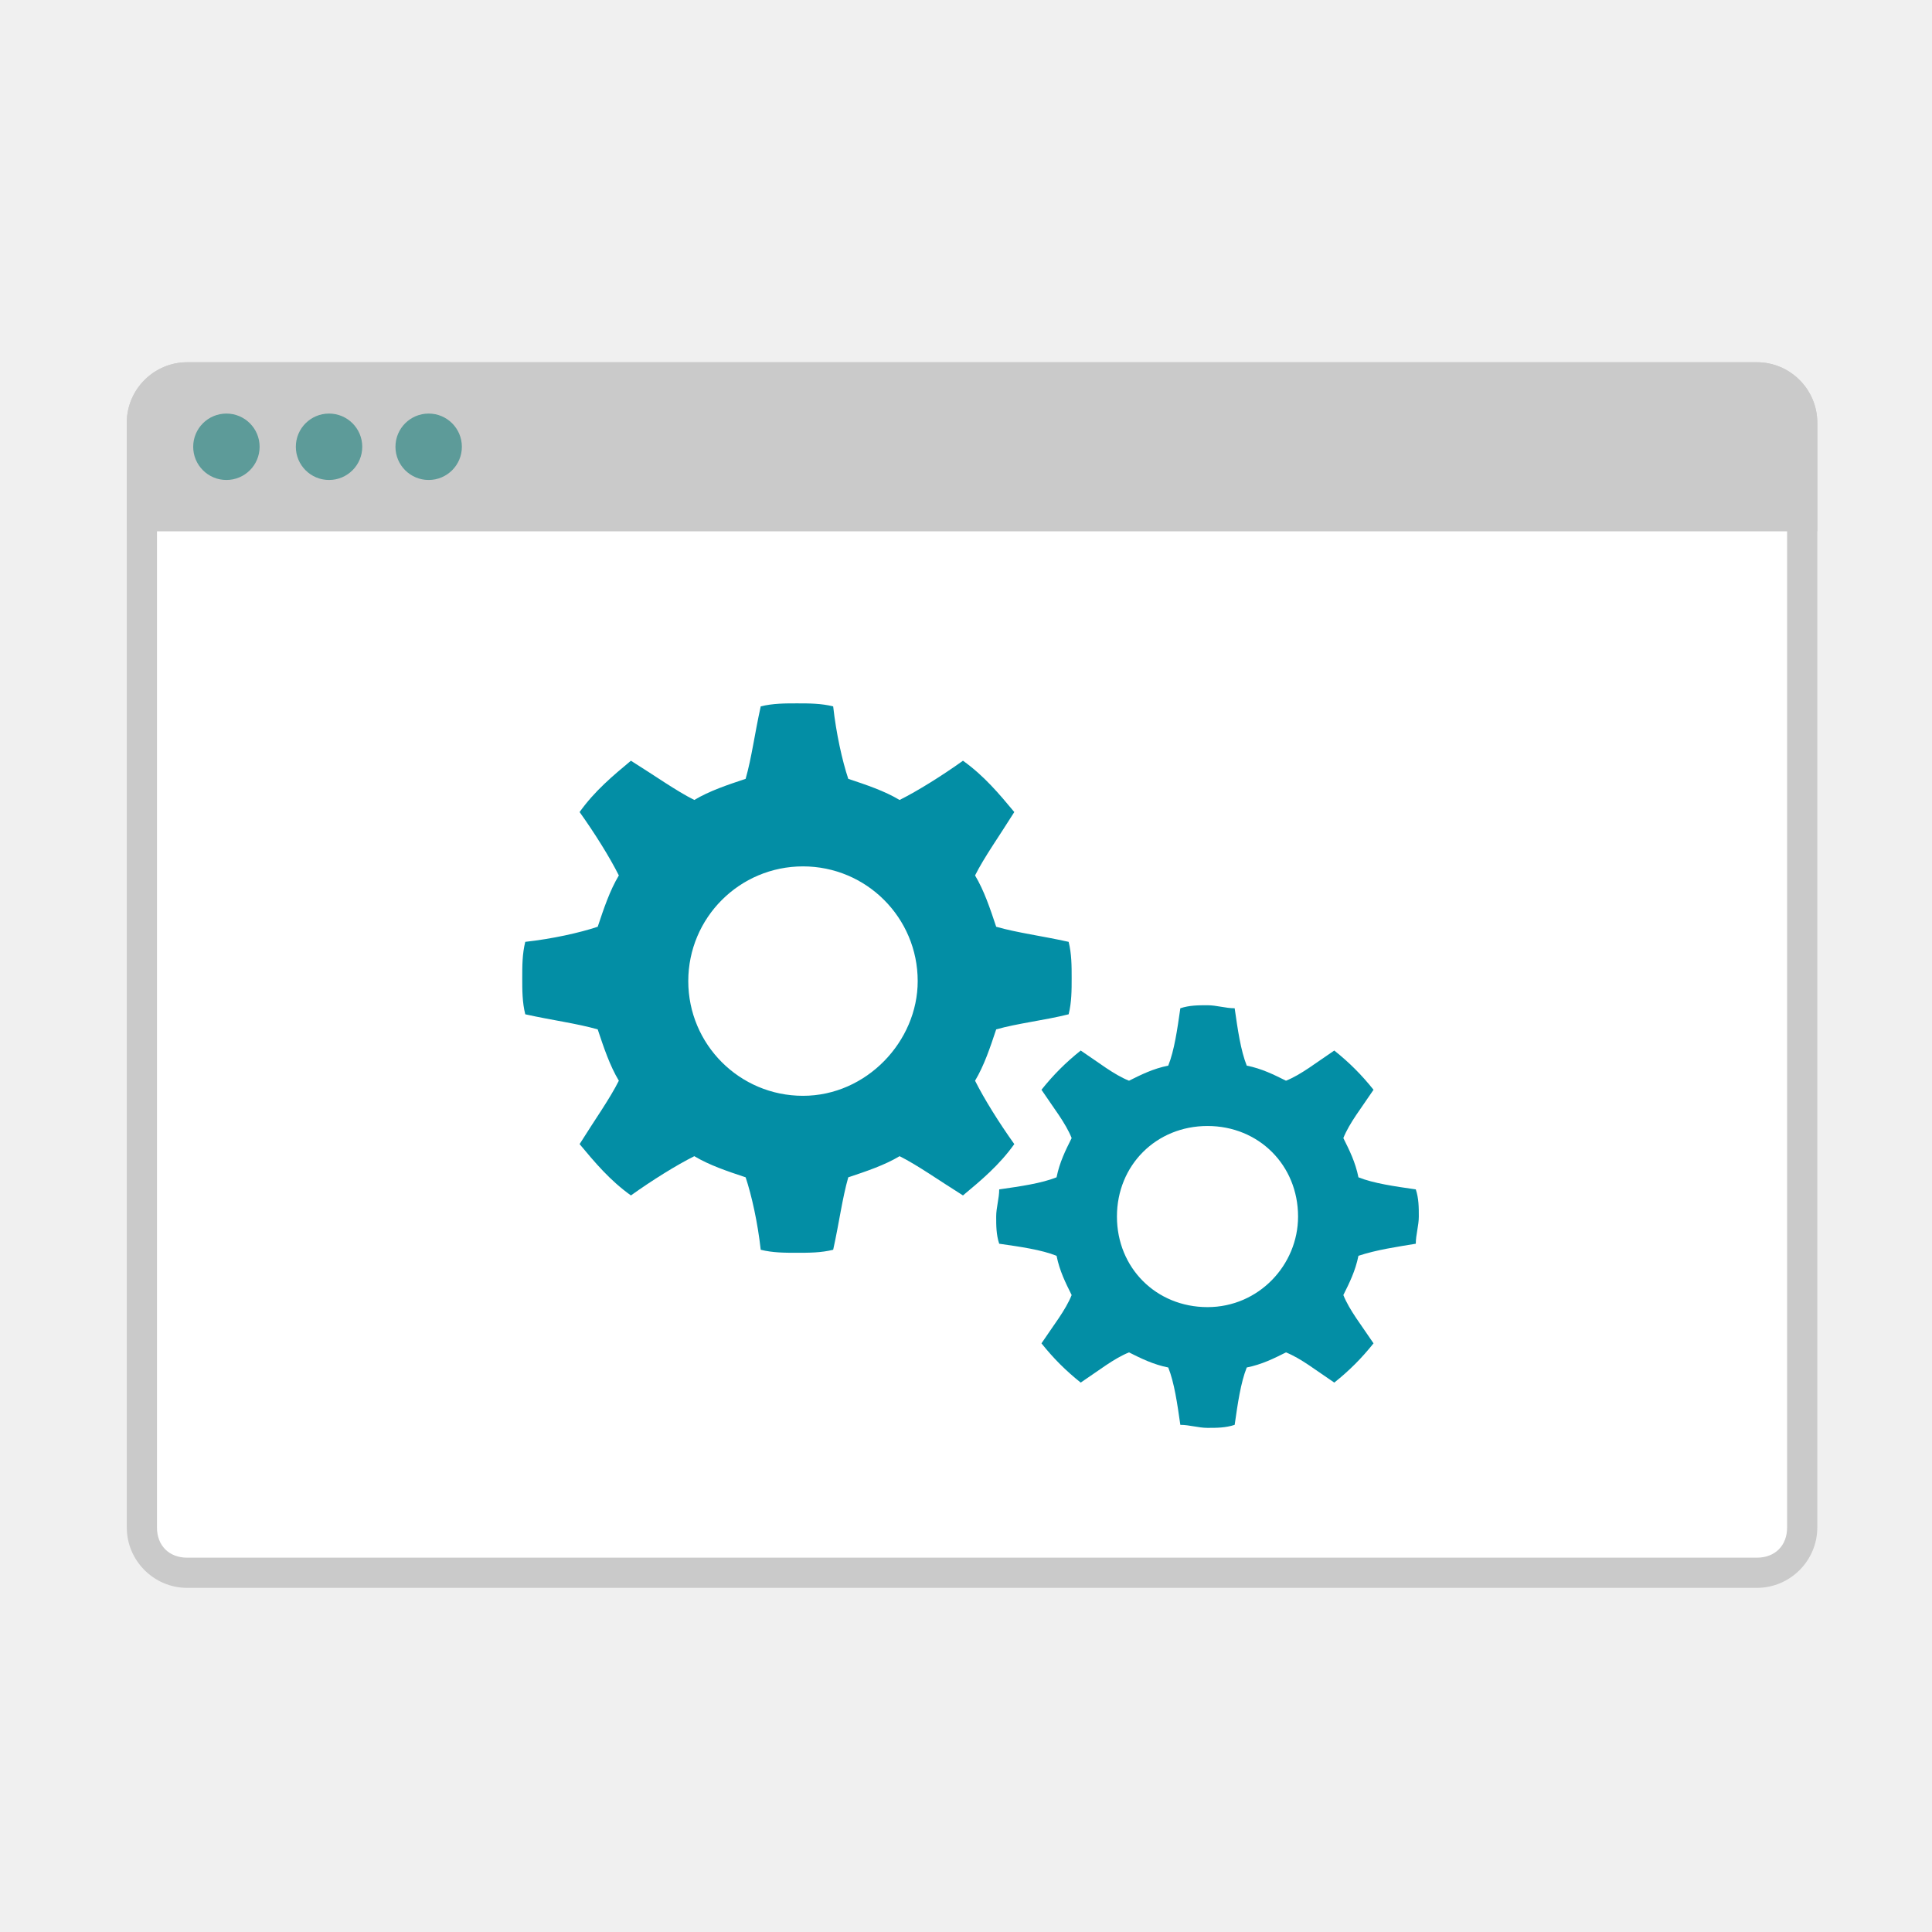
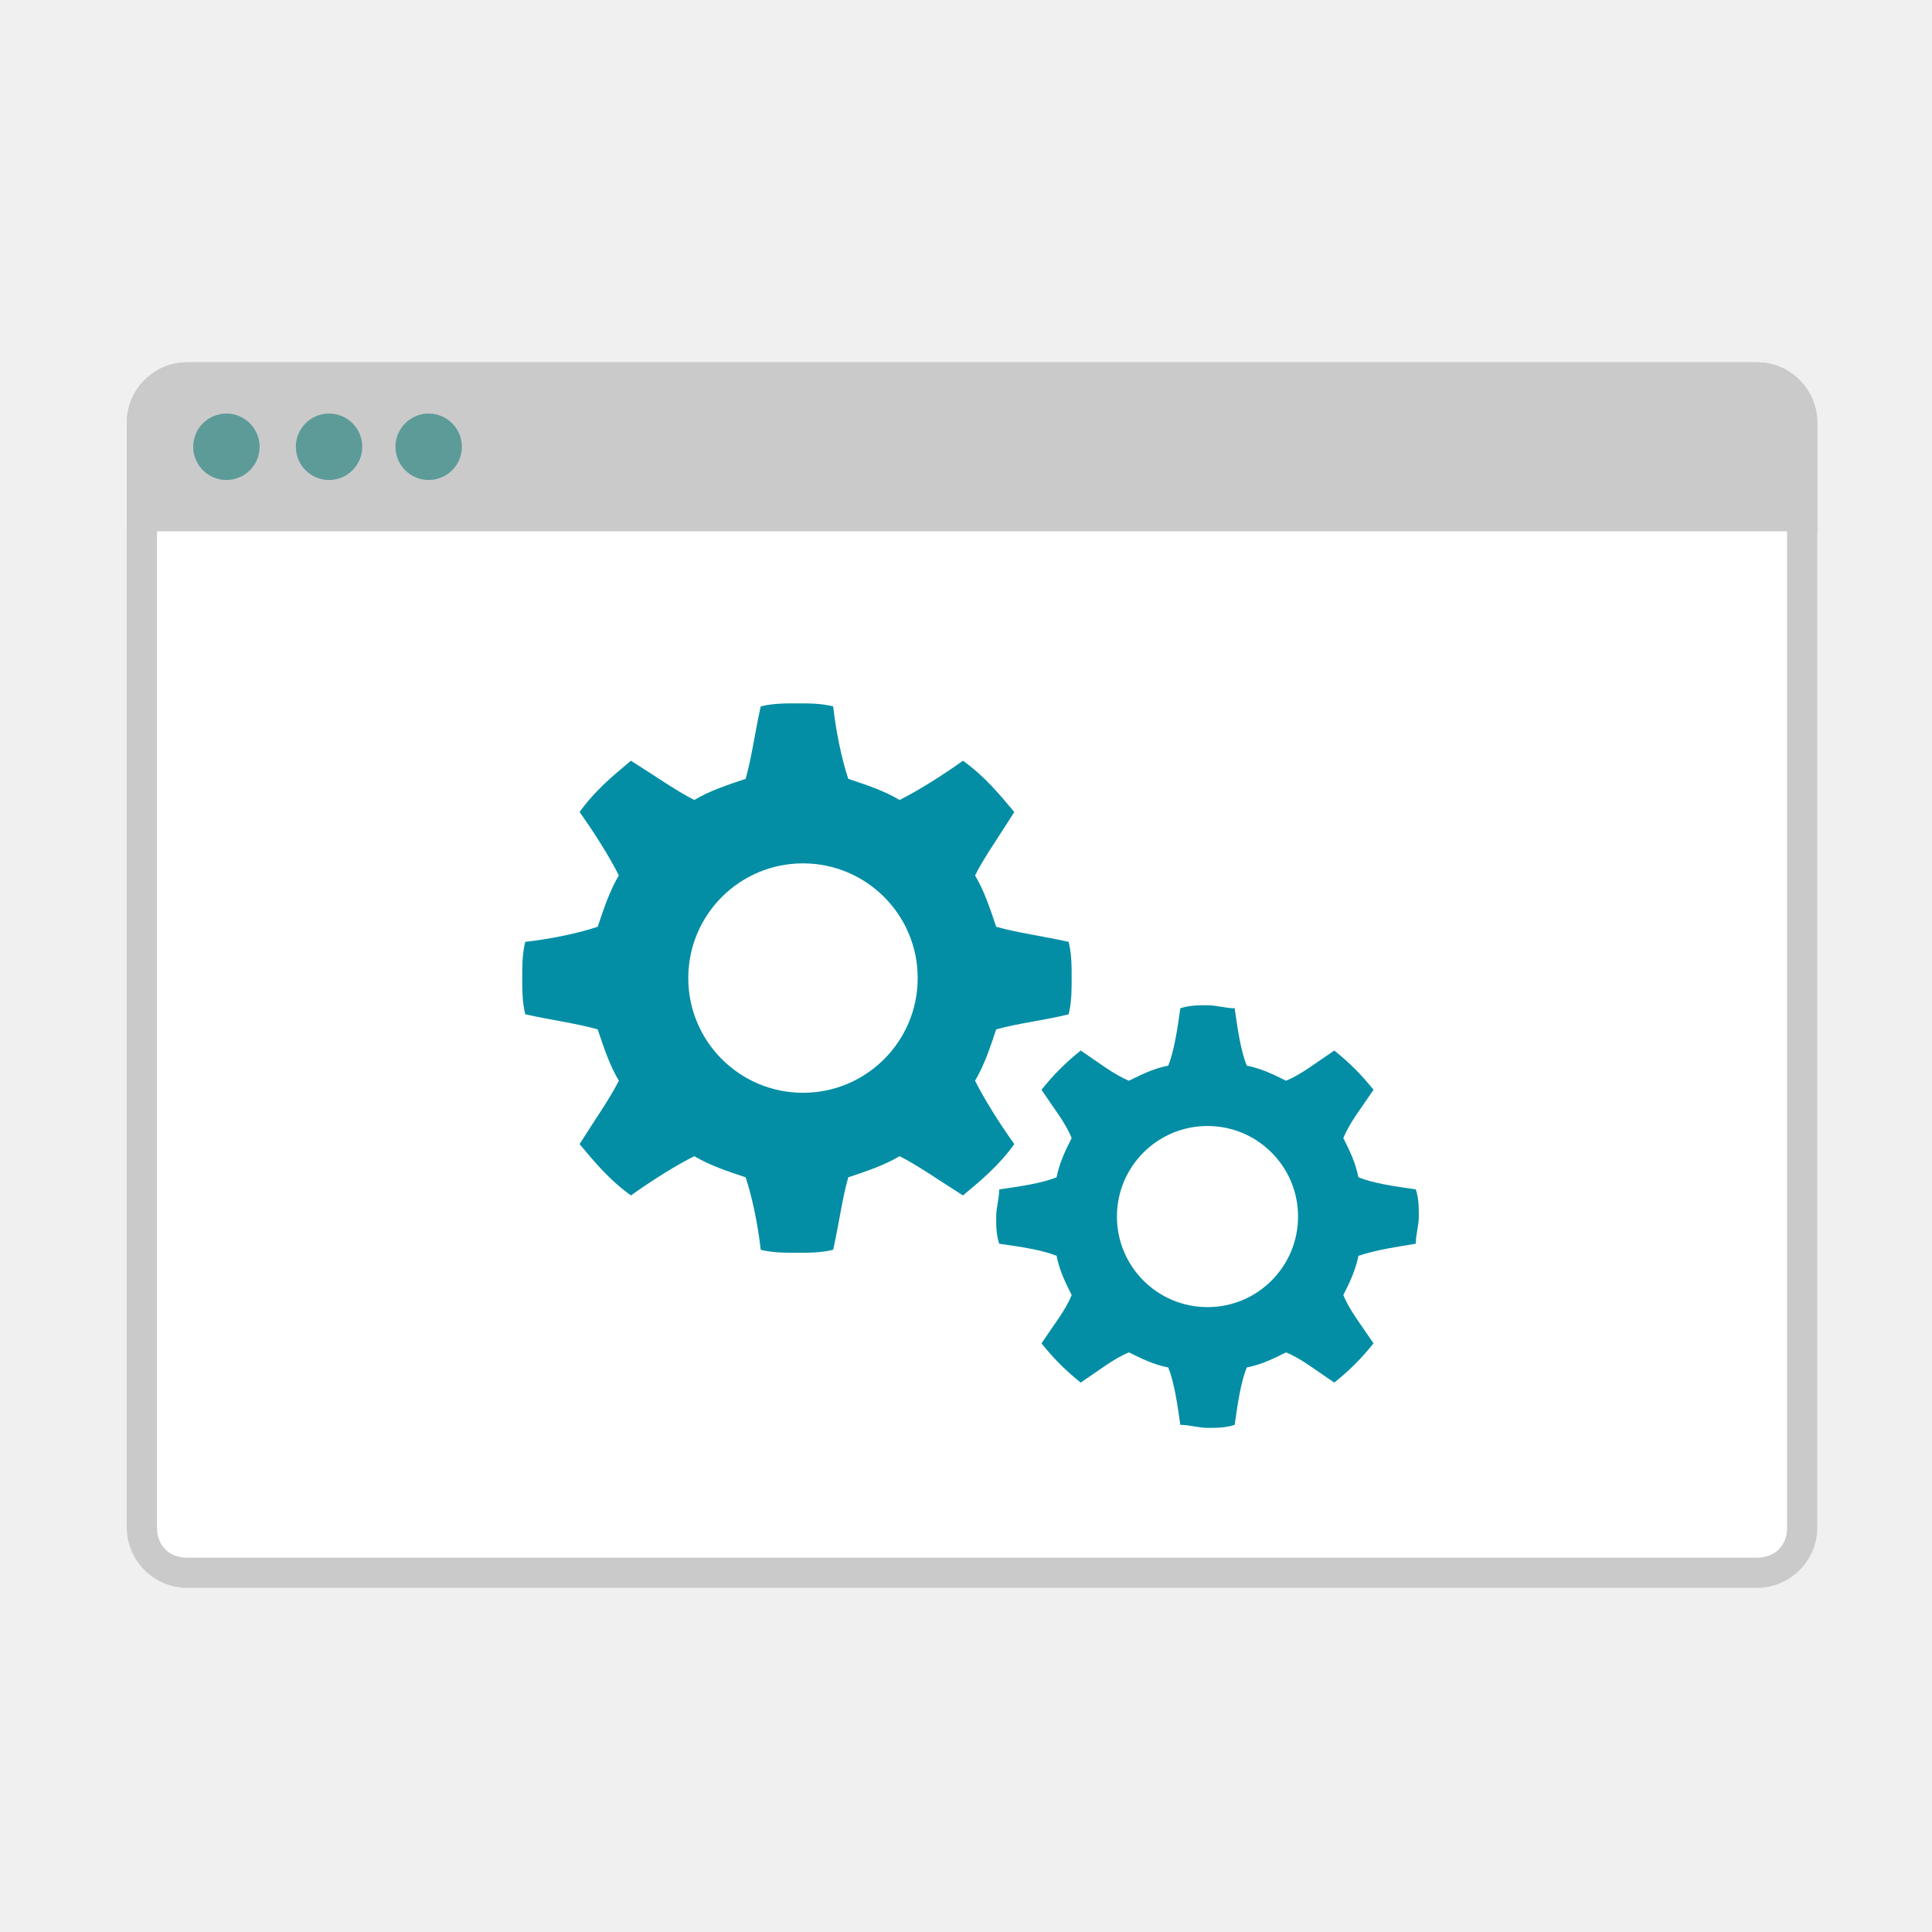
<svg xmlns="http://www.w3.org/2000/svg" version="1.1" x="0px" y="0px" viewBox="0 0 64 64" style="enable-background:new 0 0 64 64;" xml:space="preserve">
  <style type="text/css">
	.st0{fill:none;}
	.st1{fill:#038EA5;}
	.st2{fill:#CACACA;}
	.st3{fill:#038EA5;stroke:#FFFFFF;stroke-width:0.5;stroke-miterlimit:10;}
	.st4{fill:#FFFFFF;}
	.st5{fill:#CACACA;stroke:#FFFFFF;stroke-width:0.5;stroke-miterlimit:10;}
	.st6{fill:#038EA5;stroke:#FFFFFF;stroke-width:0.25;stroke-miterlimit:10;}
	.st7{clip-path:url(#SVGID_2_);fill:#CACACA;}
	.st8{fill:#5D9B99;}
	.st9{fill:none;stroke:#038EA5;stroke-width:3;stroke-miterlimit:10;}
	.st10{fill:#038EA5;stroke:#CACACA;stroke-miterlimit:10;}
	.st11{fill:#FFFFFF;stroke:#038EA5;stroke-miterlimit:10;}
	.st12{fill:none;stroke:#038EA5;stroke-miterlimit:10;}
	.st13{clip-path:url(#SVGID_4_);fill:#038EA5;}
	.st14{fill:#CECECE;}
</style>
  <g id="c-map_x5F__x5F_all">
    <g id="c-map_x5F__x5F_all_x5F_hide">
	</g>
  </g>
  <g id="c-map_x5F__x5F_pin--other_x5F_hide">
</g>
  <g id="c-map_x5F__x5F_pin--other_1_">
</g>
  <g id="c-map_x5F__x5F_pin--large_x5F_hide">
</g>
  <g id="c-map_x5F__x5F_pin--large">
</g>
  <g id="c-map_x5F__x5F_pin--medium">
</g>
  <g id="c-map_x5F__x5F_pin--small">
</g>
  <g id="c-link_x5F__x5F_arakawa">
</g>
  <g id="c-carousel_x5F_next">
</g>
  <g id="c-carousel_x5F_prev">
</g>
  <g id="c-link_x5F_external">
</g>
  <g id="c-card_x5F_schedule">
</g>
  <g id="c-card_x5F_wireframe">
</g>
  <g id="c-card_x5F_definition">
</g>
  <g id="c-card_x5F_version">
</g>
  <g id="c-card_x5F_developer">
</g>
  <g id="c-card_x5F_cms">
    <g>
      <path class="st4" d="M6.2,52.1c-0.8,0-1.5-0.7-1.5-1.5V14c0-0.8,0.7-1.5,1.5-1.5h52c0.8,0,1.5,0.7,1.5,1.5v36.6    c0,0.8-0.7,1.5-1.5,1.5H6.2z" />
      <path class="st2" d="M58.2,13c0.6,0,1,0.4,1,1v36.6c0,0.6-0.4,1-1,1h-52c-0.6,0-1-0.4-1-1V14c0-0.6,0.4-1,1-1H58.2 M58.2,12h-52    c-1.1,0-2,0.9-2,2v36.6c0,1.1,0.9,2,2,2h52c1.1,0,2-0.9,2-2V14C60.2,12.9,59.3,12,58.2,12L58.2,12z" />
    </g>
-     <path class="st1" d="M35.4,33.6c0.1-0.4,0.1-0.8,0.1-1.2c0-0.4,0-0.8-0.1-1.2c-0.9-0.2-1.7-0.3-2.4-0.5c-0.2-0.6-0.4-1.2-0.7-1.7   c0.3-0.6,0.8-1.3,1.3-2.1c-0.5-0.6-1-1.2-1.7-1.7c-0.7,0.5-1.5,1-2.1,1.3c-0.5-0.3-1.1-0.5-1.7-0.7c-0.2-0.6-0.4-1.5-0.5-2.4   c-0.4-0.1-0.8-0.1-1.2-0.1s-0.8,0-1.2,0.1c-0.2,0.9-0.3,1.7-0.5,2.4c-0.6,0.2-1.2,0.4-1.7,0.7c-0.6-0.3-1.3-0.8-2.1-1.3   c-0.6,0.5-1.2,1-1.7,1.7c0.5,0.7,1,1.5,1.3,2.1c-0.3,0.5-0.5,1.1-0.7,1.7c-0.6,0.2-1.5,0.4-2.4,0.5c-0.1,0.4-0.1,0.8-0.1,1.2   c0,0.4,0,0.8,0.1,1.2c0.9,0.2,1.7,0.3,2.4,0.5c0.2,0.6,0.4,1.2,0.7,1.7c-0.3,0.6-0.8,1.3-1.3,2.1c0.5,0.6,1,1.2,1.7,1.7   c0.7-0.5,1.5-1,2.1-1.3c0.5,0.3,1.1,0.5,1.7,0.7c0.2,0.6,0.4,1.5,0.5,2.4c0.4,0.1,0.8,0.1,1.2,0.1s0.8,0,1.2-0.1   c0.2-0.9,0.3-1.7,0.5-2.4c0.6-0.2,1.2-0.4,1.7-0.7c0.6,0.3,1.3,0.8,2.1,1.3c0.6-0.5,1.2-1,1.7-1.7c-0.5-0.7-1-1.5-1.3-2.1   c0.3-0.5,0.5-1.1,0.7-1.7C33.7,33.9,34.6,33.8,35.4,33.6z M26.6,36.3c-2.1,0-3.8-1.7-3.8-3.8c0-2.1,1.7-3.8,3.8-3.8   s3.8,1.7,3.8,3.8C30.4,34.5,28.7,36.3,26.6,36.3z" />
-     <path class="st1" d="M46.9,41.2c0-0.3,0.1-0.6,0.1-0.9s0-0.6-0.1-0.9c-0.7-0.1-1.4-0.2-1.9-0.4c-0.1-0.5-0.3-0.9-0.5-1.3   c0.2-0.5,0.6-1,1-1.6c-0.4-0.5-0.8-0.9-1.3-1.3c-0.6,0.4-1.1,0.8-1.6,1c-0.4-0.2-0.8-0.4-1.3-0.5c-0.2-0.5-0.3-1.2-0.4-1.9   c-0.3,0-0.6-0.1-0.9-0.1s-0.6,0-0.9,0.1c-0.1,0.7-0.2,1.4-0.4,1.9c-0.5,0.1-0.9,0.3-1.3,0.5c-0.5-0.2-1-0.6-1.6-1   c-0.5,0.4-0.9,0.8-1.3,1.3c0.4,0.6,0.8,1.1,1,1.6c-0.2,0.4-0.4,0.8-0.5,1.3c-0.5,0.2-1.2,0.3-1.9,0.4c0,0.3-0.1,0.6-0.1,0.9   s0,0.6,0.1,0.9c0.7,0.1,1.4,0.2,1.9,0.4c0.1,0.5,0.3,0.9,0.5,1.3c-0.2,0.5-0.6,1-1,1.6c0.4,0.5,0.8,0.9,1.3,1.3   c0.6-0.4,1.1-0.8,1.6-1c0.4,0.2,0.8,0.4,1.3,0.5c0.2,0.5,0.3,1.2,0.4,1.9c0.3,0,0.6,0.1,0.9,0.1s0.6,0,0.9-0.1   c0.1-0.7,0.2-1.4,0.4-1.9c0.5-0.1,0.9-0.3,1.3-0.5c0.5,0.2,1,0.6,1.6,1c0.5-0.4,0.9-0.8,1.3-1.3c-0.4-0.6-0.8-1.1-1-1.6   c0.2-0.4,0.4-0.8,0.5-1.3C45.6,41.4,46.3,41.3,46.9,41.2z M40,43.3c-1.7,0-3-1.3-3-3c0-1.7,1.3-3,3-3s3,1.3,3,3   C43,41.9,41.7,43.3,40,43.3z" />
+     <path class="st1" d="M35.4,33.6c0.1-0.4,0.1-0.8,0.1-1.2c0-0.4,0-0.8-0.1-1.2c-0.9-0.2-1.7-0.3-2.4-0.5c-0.2-0.6-0.4-1.2-0.7-1.7   c0.3-0.6,0.8-1.3,1.3-2.1c-0.5-0.6-1-1.2-1.7-1.7c-0.7,0.5-1.5,1-2.1,1.3c-0.5-0.3-1.1-0.5-1.7-0.7c-0.2-0.6-0.4-1.5-0.5-2.4   c-0.4-0.1-0.8-0.1-1.2-0.1s-0.8,0-1.2,0.1c-0.2,0.9-0.3,1.7-0.5,2.4c-0.6,0.2-1.2,0.4-1.7,0.7c-0.6-0.3-1.3-0.8-2.1-1.3   c-0.6,0.5-1.2,1-1.7,1.7c0.5,0.7,1,1.5,1.3,2.1c-0.3,0.5-0.5,1.1-0.7,1.7c-0.6,0.2-1.5,0.4-2.4,0.5c-0.1,0.4-0.1,0.8-0.1,1.2   c0,0.4,0,0.8,0.1,1.2c0.9,0.2,1.7,0.3,2.4,0.5c0.2,0.6,0.4,1.2,0.7,1.7c-0.3,0.6-0.8,1.3-1.3,2.1c0.5,0.6,1,1.2,1.7,1.7   c0.7-0.5,1.5-1,2.1-1.3c0.5,0.3,1.1,0.5,1.7,0.7c0.2,0.6,0.4,1.5,0.5,2.4c0.4,0.1,0.8,0.1,1.2,0.1s0.8,0,1.2-0.1   c0.2-0.9,0.3-1.7,0.5-2.4c0.6-0.2,1.2-0.4,1.7-0.7c0.6,0.3,1.3,0.8,2.1,1.3c0.6-0.5,1.2-1,1.7-1.7c-0.5-0.7-1-1.5-1.3-2.1   c0.3-0.5,0.5-1.1,0.7-1.7C33.7,33.9,34.6,33.8,35.4,33.6z" />
+     <circle class="st4" cx="26.6" cy="32.4" r="3.8" />
+     <path class="st1" d="M46.9,41.2c0-0.3,0.1-0.6,0.1-0.9s0-0.6-0.1-0.9c-0.7-0.1-1.4-0.2-1.9-0.4c-0.1-0.5-0.3-0.9-0.5-1.3   c0.2-0.5,0.6-1,1-1.6c-0.4-0.5-0.8-0.9-1.3-1.3c-0.6,0.4-1.1,0.8-1.6,1c-0.4-0.2-0.8-0.4-1.3-0.5c-0.2-0.5-0.3-1.2-0.4-1.9   c-0.3,0-0.6-0.1-0.9-0.1s-0.6,0-0.9,0.1c-0.1,0.7-0.2,1.4-0.4,1.9c-0.5,0.1-0.9,0.3-1.3,0.5c-0.5-0.2-1-0.6-1.6-1   c-0.5,0.4-0.9,0.8-1.3,1.3c0.4,0.6,0.8,1.1,1,1.6c-0.2,0.4-0.4,0.8-0.5,1.3c-0.5,0.2-1.2,0.3-1.9,0.4c0,0.3-0.1,0.6-0.1,0.9   s0,0.6,0.1,0.9c0.7,0.1,1.4,0.2,1.9,0.4c0.1,0.5,0.3,0.9,0.5,1.3c-0.2,0.5-0.6,1-1,1.6c0.4,0.5,0.8,0.9,1.3,1.3   c0.6-0.4,1.1-0.8,1.6-1c0.4,0.2,0.8,0.4,1.3,0.5c0.2,0.5,0.3,1.2,0.4,1.9c0.3,0,0.6,0.1,0.9,0.1s0.6,0,0.9-0.1   c0.1-0.7,0.2-1.4,0.4-1.9c0.5-0.1,0.9-0.3,1.3-0.5c0.5,0.2,1,0.6,1.6,1c0.5-0.4,0.9-0.8,1.3-1.3c-0.4-0.6-0.8-1.1-1-1.6   c0.2-0.4,0.4-0.8,0.5-1.3C45.6,41.4,46.3,41.3,46.9,41.2z" />
+     <circle class="st4" cx="40" cy="40.3" r="3" />
    <g>
      <path class="st2" d="M60.2,17.6h-56V14c0-1.1,0.9-2,2-2h52c1.1,0,2,0.9,2,2V17.6z" />
    </g>
    <circle class="st8" cx="7.5" cy="14.8" r="1.1" />
    <circle class="st8" cx="10.9" cy="14.8" r="1.1" />
    <circle class="st8" cx="14.2" cy="14.8" r="1.1" />
  </g>
  <g id="c-card_x5F_javascript">
</g>
  <g id="c-card_x5F_css">
</g>
  <g id="c-card_x5F_html">
</g>
  <g id="c-card_x5F_sort">
</g>
  <g id="c-card_x5F_leader">
</g>
  <g id="c-card_x5F_comment">
</g>
  <g id="tone_x26_manner">
</g>
  <g id="guide">
</g>
</svg>
